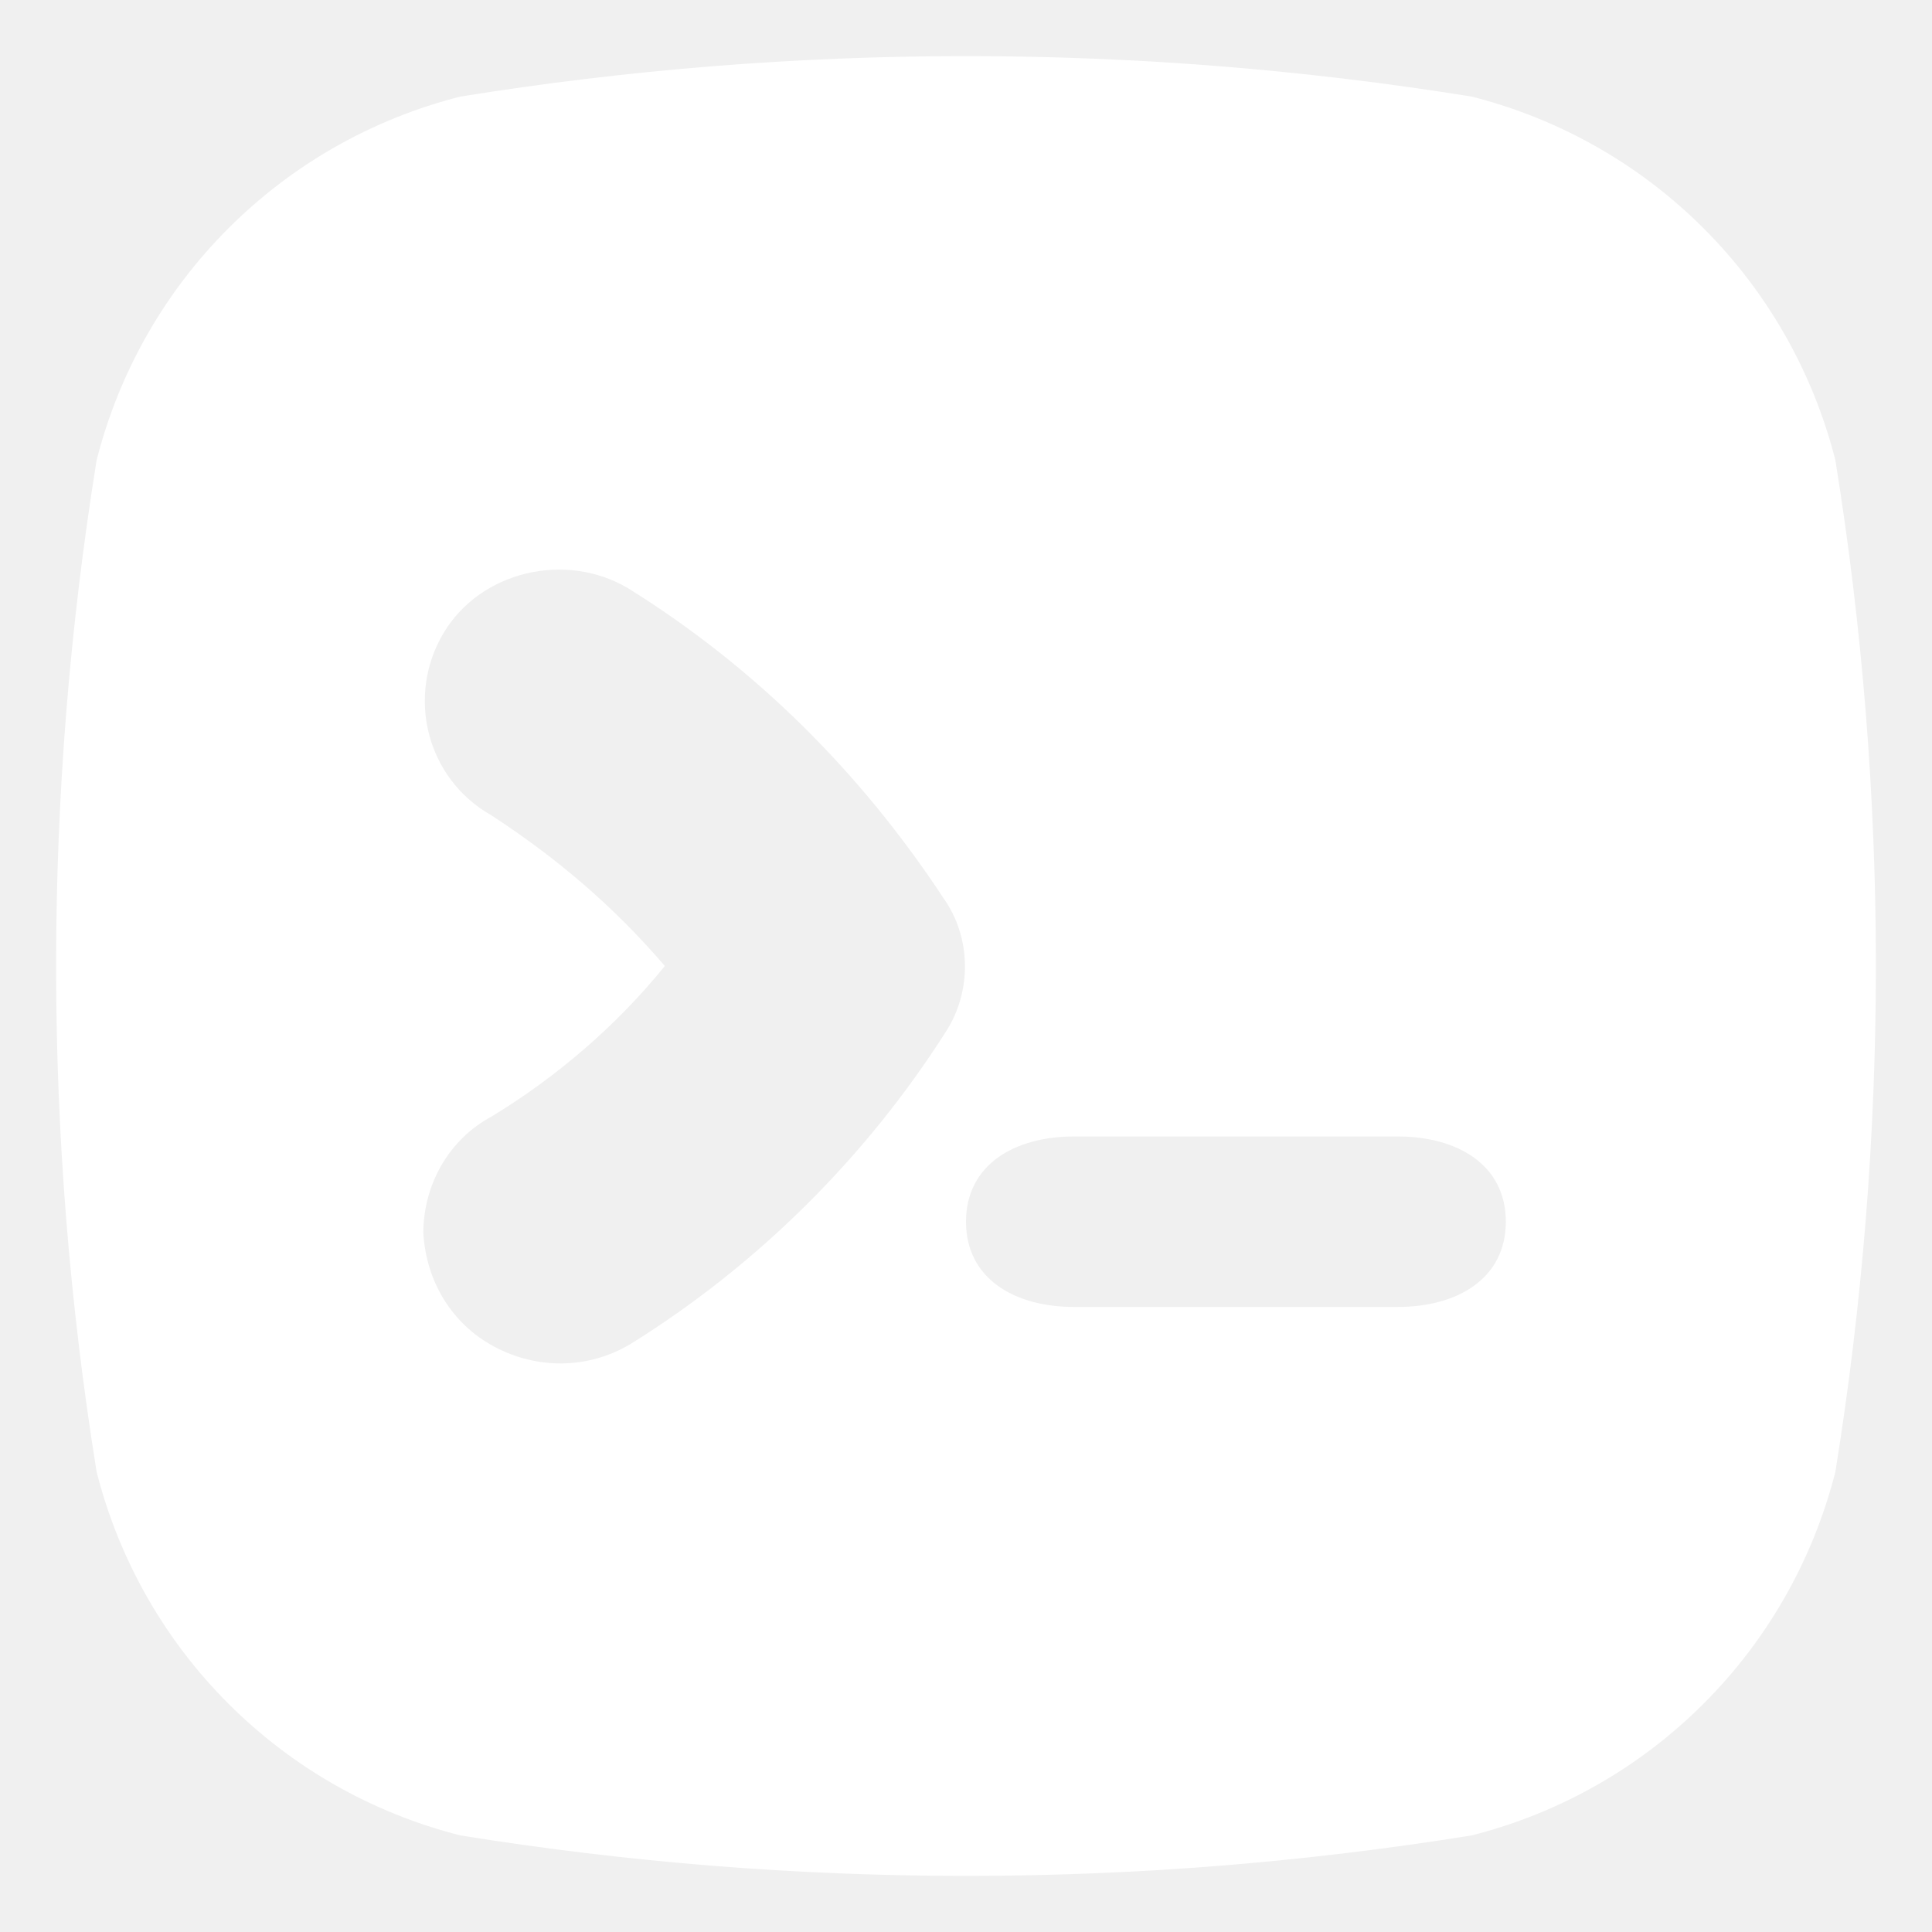
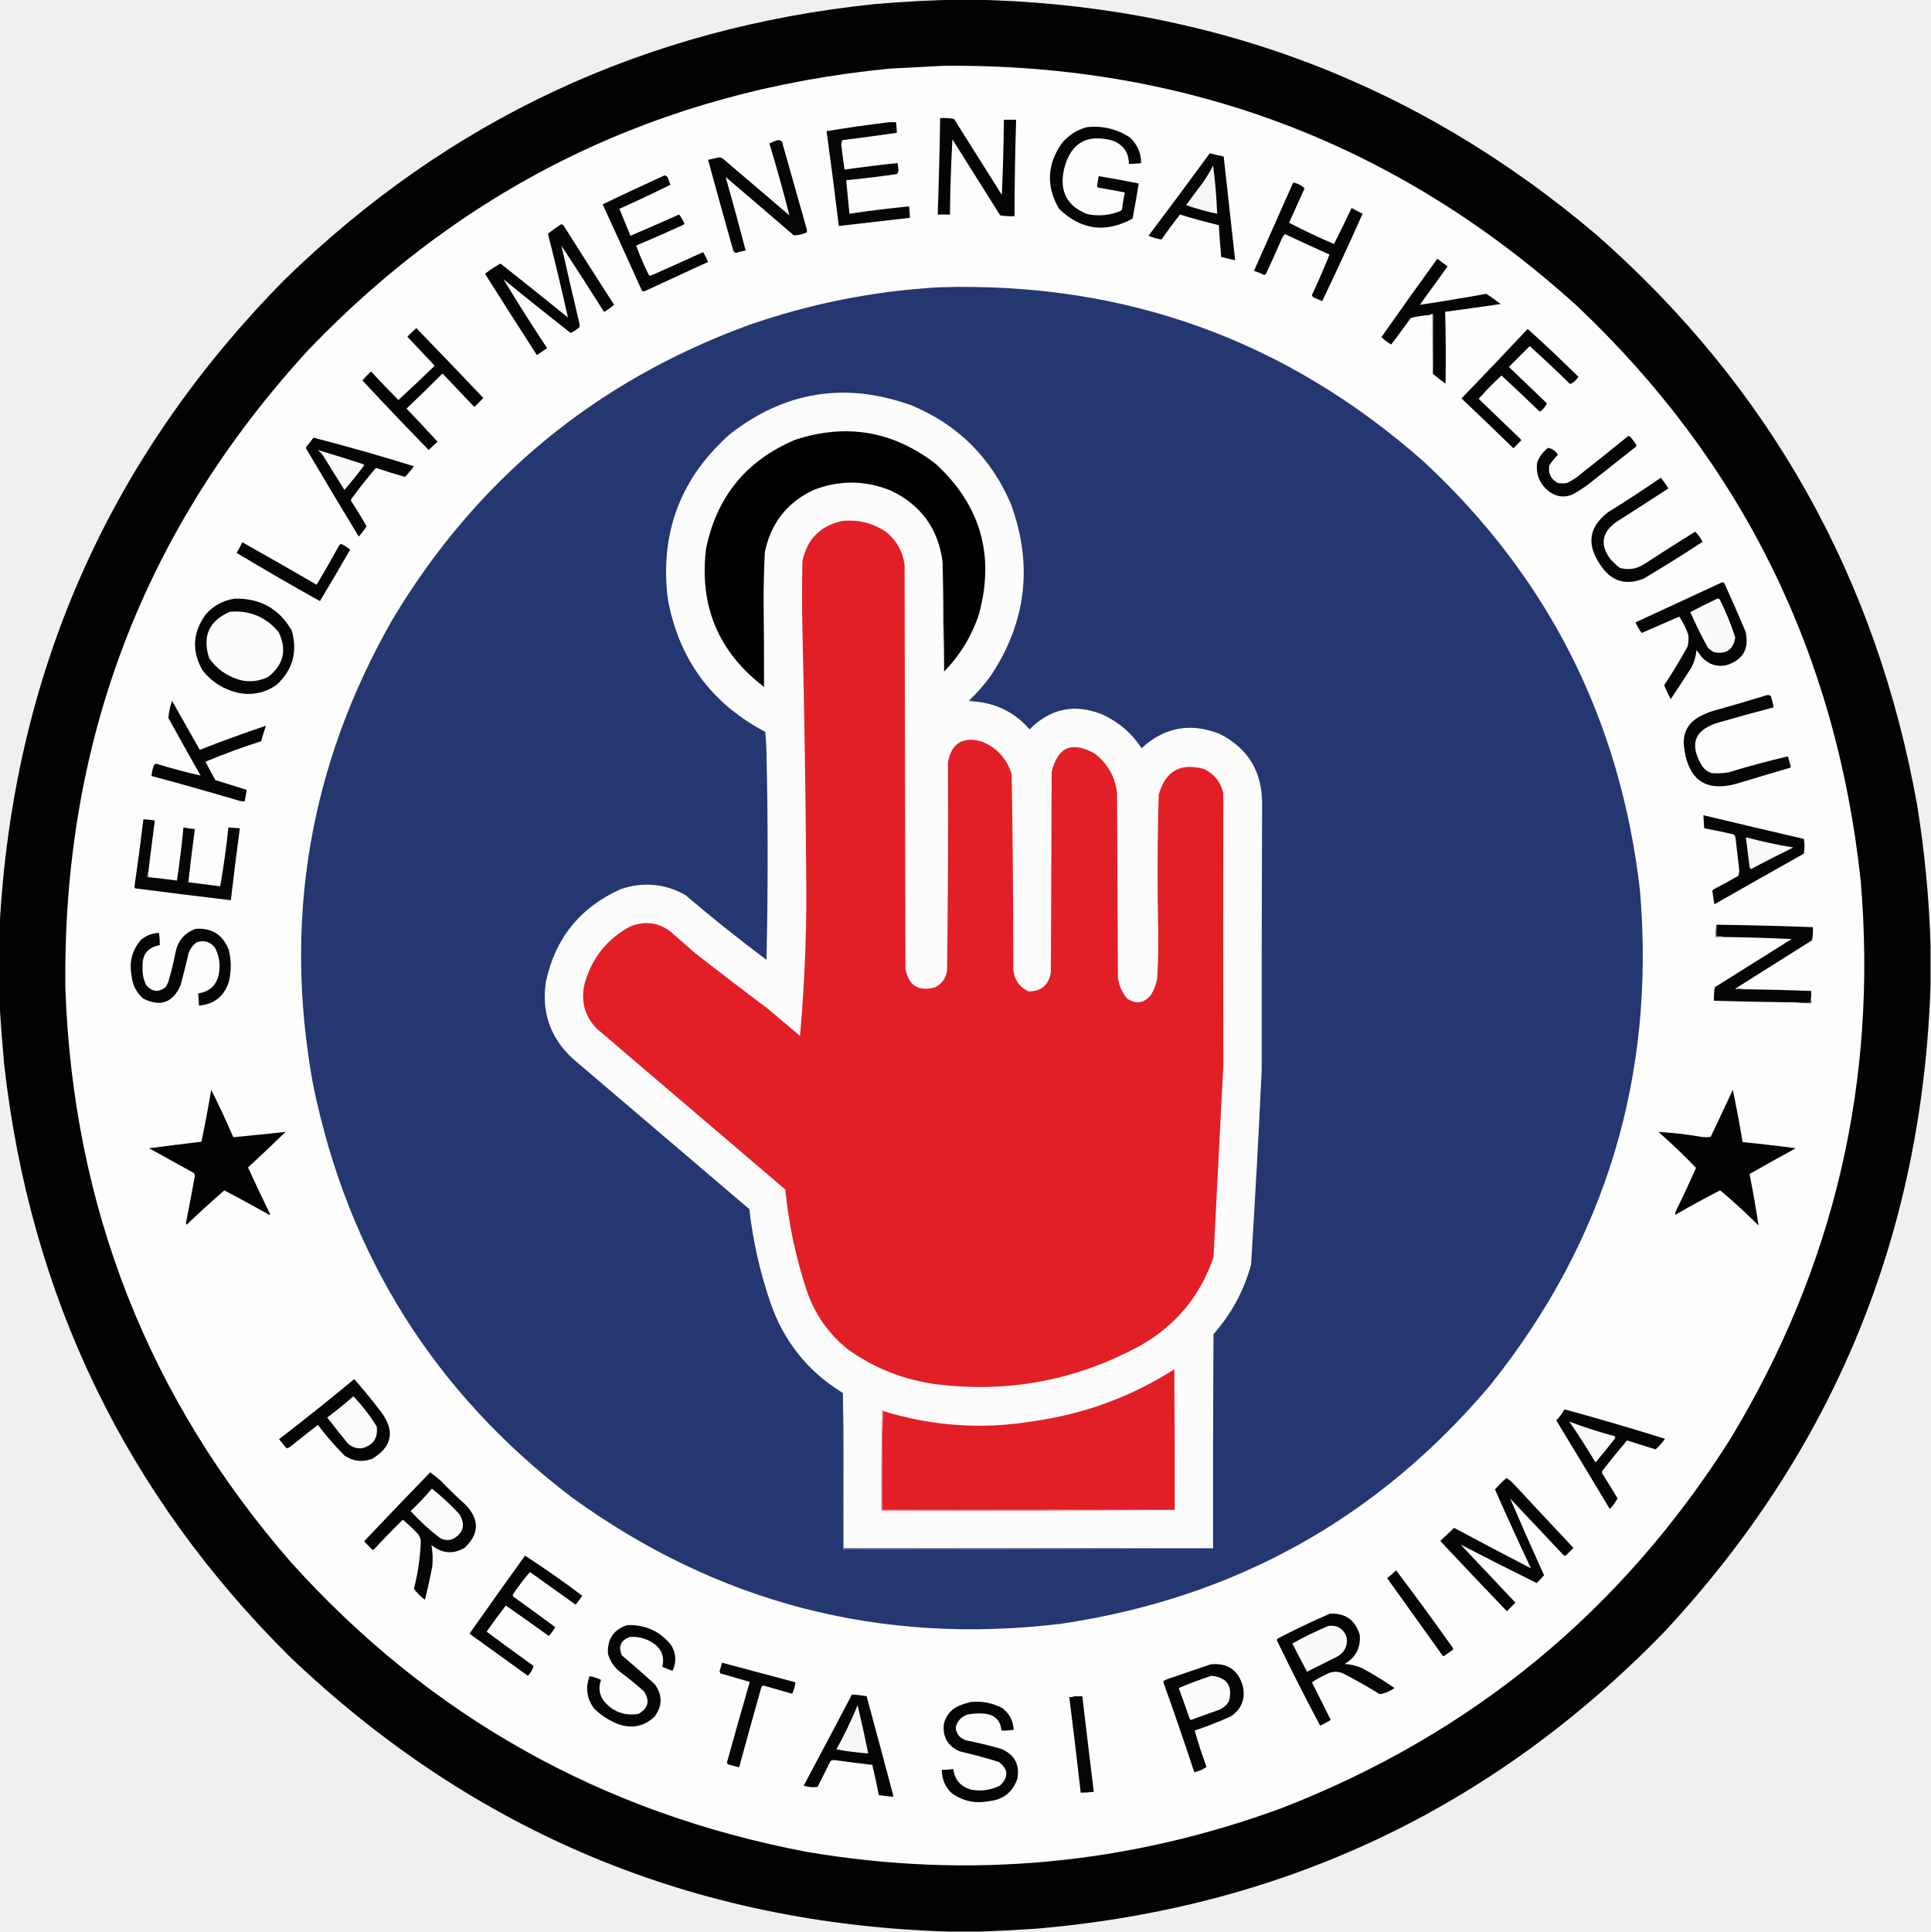
- <svg xmlns="http://www.w3.org/2000/svg" viewBox="0 0 68 68">
-   <path d="M64.6 16.2C63 9.9 58.1 5 51.8 3.4 40 1.5 28 1.5 16.2 3.4 9.9 5 5 9.9 3.4 16.2 1.5 28 1.5 40 3.4 51.8 5 58.1 9.9 63 16.2 64.6c11.8 1.9 23.8 1.9 35.6 0C58.1 63 63 58.1 64.6 51.8c1.9-11.8 1.9-23.8 0-35.6zM33.3 36.3c-2.8 4.4-6.6 8.2-11.1 11-1.5.9-3.3.9-4.8.1s-2.4-2.3-2.5-4c0-1.7.9-3.3 2.4-4.1 2.3-1.4 4.4-3.2 6.1-5.3-1.8-2.1-3.8-3.8-6.1-5.3-2.3-1.3-3-4.2-1.7-6.4s4.3-2.9 6.5-1.6c4.5 2.8 8.2 6.5 11.1 10.9 1 1.4 1 3.3.1 4.7zM49.2 46H37.8c-2.1 0-3.8-1-3.8-3s1.7-3 3.8-3h11.4c2.1 0 3.8 1 3.8 3s-1.7 3-3.8 3z" fill="#ffffff" />
+ <svg xmlns="http://www.w3.org/2000/svg" version="1.1" width="2363px" height="2364px" style="shape-rendering:geometricPrecision; text-rendering:geometricPrecision; image-rendering:optimizeQuality; fill-rule:evenodd; clip-rule:evenodd">
+   <g>
+     <path style="opacity:0.992" fill="#000000" d="M 1174.5,-0.5 C 1178.5,-0.5 1182.5,-0.5 1186.5,-0.5C 1477.74,4.384 1733.74,100.551 1954.5,288C 2165.39,473.837 2295.89,706.003 2346,984.5C 2355.33,1041.96 2360.83,1099.62 2362.5,1157.5C 2362.5,1173.5 2362.5,1189.5 2362.5,1205.5C 2352.38,1511.21 2243.55,1775.21 2036,1997.5C 1825.81,2213.49 1569.64,2334.32 1267.5,2360C 1244.69,2361.5 1222.02,2362.67 1199.5,2363.5C 1186.83,2363.5 1174.17,2363.5 1161.5,2363.5C 849.146,2354.09 580.48,2242.25 355.5,2028C 153.597,1828 36.764,1585.83 5,1301.5C 2.827,1277.37 0.994,1253.37 -0.5,1229.5C -0.5,1197.5 -0.5,1165.5 -0.5,1133.5C 16.194,824.706 132.528,560.872 348.5,342C 549.145,146.373 789.812,34.04 1070.5,5C 1105.27,2.029 1139.93,0.195 1174.5,-0.5 Z" />
+   </g>
+   <g>
+     <path style="opacity:1" fill="#fdfdfd" d="M 1154.5,80.5 C 1451.93,77.882 1710.27,175.716 1929.5,374C 2131.4,564.969 2247.23,799.469 2277,1077.5C 2297.91,1323.17 2244.58,1551.17 2117,1761.5C 1983.94,1971.49 1801.44,2121.65 1569.5,2212C 1380.37,2281.68 1186.37,2299.68 987.5,2266C 736.503,2218.39 526.003,2100.22 356,1911.5C 181.46,1710.92 89.46,1476.92 80,1209.5C 76.295,908.49 175.628,647.823 378,427.5C 571.678,225.756 808.512,111.256 1088.5,84C 1110.66,82.882 1132.66,81.715 1154.5,80.5 Z" />
+   </g>
+   <g>
+     <path style="opacity:1" fill="#040404" d="M 1150.5,144.5 C 1156.21,144.171 1161.87,144.505 1167.5,145.5C 1187,176.5 1206.5,207.5 1226,238.5C 1227.36,207.852 1228.19,177.185 1228.5,146.5C 1233.5,146.5 1238.5,146.5 1243.5,146.5C 1242.24,185.822 1241.57,225.155 1241.5,264.5C 1235.57,264.808 1229.74,264.475 1224,263.5C 1204.5,232.5 1185,201.5 1165.5,170.5C 1163.82,201.143 1162.82,231.809 1162.5,262.5C 1157.5,262.5 1152.5,262.5 1147.5,262.5C 1148.91,223.179 1149.91,183.846 1150.5,144.5 Z" />
+   </g>
+   <g>
+     <path style="opacity:1" fill="#060606" d="M 1088.5,149.5 C 1091.17,149.5 1093.83,149.5 1096.5,149.5C 1097.08,153.81 1097.41,158.143 1097.5,162.5C 1075.2,165.746 1052.87,168.746 1030.5,171.5C 1030.17,173.333 1029.83,175.167 1029.5,177C 1030.64,187.201 1031.97,197.367 1033.5,207.5C 1055.11,204.46 1076.78,201.794 1098.5,199.5C 1098.87,202.319 1099.2,205.152 1099.5,208C 1099.37,209.981 1098.7,211.647 1097.5,213C 1076.9,215.992 1056.23,218.492 1035.5,220.5C 1036.75,234.191 1038.09,247.858 1039.5,261.5C 1063.75,257.927 1088.08,254.927 1112.5,252.5C 1113,257.152 1113.33,261.819 1113.5,266.5C 1084.51,269.899 1055.51,273.233 1026.5,276.5C 1021.83,237.779 1016.83,199.112 1011.5,160.5C 1037.21,156.246 1062.88,152.58 1088.5,149.5 Z" />
+   </g>
+   <g>
+     <path style="opacity:1" fill="#050505" d="M 1330.5,155.5 C 1349.38,153.639 1366.71,157.806 1382.5,168C 1391.65,176.471 1396.32,186.971 1396.5,199.5C 1391.54,200.254 1386.54,200.587 1381.5,200.5C 1381.31,186.47 1374.64,176.97 1361.5,172C 1329.59,163.378 1309.75,175.212 1302,207.5C 1296.23,233.962 1305.73,252.129 1330.5,262C 1344.61,264.879 1358.27,263.546 1371.5,258C 1372,257.5 1372.5,257 1373,256.5C 1373.84,249.422 1375.01,242.422 1376.5,235.5C 1365.53,233.342 1354.53,231.342 1343.5,229.5C 1343.17,228.833 1342.83,228.167 1342.5,227.5C 1343.26,223.505 1343.93,219.505 1344.5,215.5C 1360.9,218.223 1377.23,221.223 1393.5,224.5C 1391.22,238.86 1388.72,253.193 1386,267.5C 1352.94,285.523 1322.94,281.523 1296,255.5C 1279.9,227.721 1281.23,200.721 1300,174.5C 1308.31,164.989 1318.48,158.656 1330.5,155.5 Z" />
+   </g>
+   <g>
+     <path style="opacity:1" fill="#060606" d="M 951.5,171.5 C 953.766,171.141 955.599,171.808 957,173.5C 966.99,208.819 976.99,244.153 987,279.5C 987.667,281.167 987.667,282.833 987,284.5C 982.023,286.752 976.857,287.919 971.5,288C 943.667,264.167 915.833,240.333 888,216.5C 896.453,246.303 904.62,276.303 912.5,306.5C 908.435,307.183 904.435,308.183 900.5,309.5C 898.647,308.811 897.481,307.478 897,305.5C 886.637,268.833 876.471,232.167 866.5,195.5C 871.004,194.612 875.504,193.612 880,192.5C 881.627,192.625 883.127,193.125 884.5,194C 911.667,217.167 938.833,240.333 966,263.5C 958.575,234.046 950.409,204.713 941.5,175.5C 944.855,173.944 948.188,172.61 951.5,171.5 Z" />
+   </g>
+   <g>
+     <path style="opacity:1" fill="#050505" d="M 1480.5,187.5 C 1486.13,188.991 1491.8,190.325 1497.5,191.5C 1502.17,233.842 1506.83,276.175 1511.5,318.5C 1505.83,317.167 1500.17,315.833 1494.5,314.5C 1493.28,301.521 1492.28,288.521 1491.5,275.5C 1475.53,271.678 1459.7,267.344 1444,262.5C 1436.14,272.369 1428.64,282.536 1421.5,293C 1416.04,292.238 1410.7,290.738 1405.5,288.5C 1430.75,254.982 1455.75,221.315 1480.5,187.5 Z" />
+   </g>
+   <g>
+     <path style="opacity:1" fill="#f6f6f6" d="M 1484.5,202.5 C 1487.09,221.939 1488.76,241.606 1489.5,261.5C 1476.54,258.841 1463.87,255.341 1451.5,251C 1458.21,241.744 1465.04,232.577 1472,223.5C 1476.69,216.775 1480.86,209.775 1484.5,202.5 Z" />
+   </g>
+   <g>
+     <path style="opacity:1" fill="#050505" d="M 813.5,214.5 C 815.888,215.219 817.388,216.885 818,219.5C 818.695,221.722 819.528,223.889 820.5,226C 799.921,236.204 779.088,246.037 758,255.5C 762.453,266.421 766.953,277.421 771.5,288.5C 791.36,279.989 811.193,271.322 831,262.5C 833.621,265.717 835.787,269.383 837.5,273.5C 837.291,274.086 836.957,274.586 836.5,275C 817.252,283.793 797.918,292.293 778.5,300.5C 782.976,312.752 788.143,324.752 794,336.5C 794.561,337.022 795.228,337.355 796,337.5C 817.542,327.93 839.042,318.264 860.5,308.5C 862.685,312.377 864.685,316.377 866.5,320.5C 840.864,332.317 815.197,344.15 789.5,356C 788.056,356.781 786.723,356.614 785.5,355.5C 769.629,320.259 753.629,285.092 737.5,250C 762.773,237.862 788.107,226.029 813.5,214.5 Z" />
+   </g>
+   <g>
+     <path style="opacity:1" fill="#040404" d="M 1582.5,223.5 C 1588.02,224.326 1592.68,226.66 1596.5,230.5C 1590.17,244.495 1583.84,258.495 1577.5,272.5C 1595.37,281.935 1613.71,290.602 1632.5,298.5C 1639.89,284.052 1647.06,269.385 1654,254.5C 1658.47,256.932 1662.97,259.265 1667.5,261.5C 1651.5,297.495 1635,333.162 1618,368.5C 1614.56,366.862 1611.06,365.362 1607.5,364C 1606.43,363.261 1605.76,362.261 1605.5,361C 1613.13,344.594 1620.29,328.094 1627,311.5C 1608.79,303.312 1590.62,294.979 1572.5,286.5C 1570.52,288.457 1569.02,290.79 1568,293.5C 1561.86,307.584 1555.53,321.584 1549,335.5C 1548.44,336.022 1547.77,336.355 1547,336.5C 1542.97,334.399 1538.8,332.732 1534.5,331.5C 1550.48,295.541 1566.48,259.541 1582.5,223.5 Z" />
+   </g>
+   <g>
+     <path style="opacity:1" fill="#050505" d="M 686.5,274.5 C 688.017,274.511 689.184,275.177 690,276.5C 710.375,308.751 730.875,340.918 751.5,373C 748.01,375.911 744.344,378.578 740.5,381C 739.668,381.688 739.002,381.521 738.5,380.5C 721.53,353.699 704.364,327.032 687,300.5C 694.278,332.807 701.778,365.141 709.5,397.5C 709.333,398.5 709.167,399.5 709,400.5C 705.758,403.205 702.258,405.539 698.5,407.5C 670.726,385.86 643.226,363.86 616,341.5C 633.137,369.902 650.97,398.068 669.5,426C 665.333,428.833 661.167,431.667 657,434.5C 635.702,401.402 614.536,368.235 593.5,335C 599.461,330.347 605.795,326.18 612.5,322.5C 640.144,344.31 667.644,366.31 695,388.5C 687.404,354.279 679.237,320.112 670.5,286C 675.694,281.91 681.027,278.076 686.5,274.5 Z" />
+   </g>
+   <g>
+     <path style="opacity:1" fill="#040404" d="M 1753.5,457.5 C 1753.5,433.167 1753.5,408.833 1753.5,384.5C 1751.9,384.232 1750.57,384.566 1749.5,385.5C 1741.73,385.974 1734.07,387.141 1726.5,389C 1718.61,399.96 1710.61,410.794 1702.5,421.5C 1698.1,418.975 1694.1,415.975 1690.5,412.5C 1713.09,380.324 1735.92,348.324 1759,316.5C 1763.08,319.788 1767.24,322.955 1771.5,326C 1760.17,341.667 1748.83,357.333 1737.5,373C 1764.69,368.886 1791.85,364.386 1819,359.5C 1824.92,363.544 1830.75,367.711 1836.5,372C 1813.84,375.332 1791.17,378.499 1768.5,381.5C 1769.3,410.83 1769.47,440.164 1769,469.5C 1763.65,465.636 1758.48,461.636 1753.5,457.5 Z" />
+   </g>
+   <g>
+     <path style="opacity:1" fill="#243771" d="M 1149.5,351.5 C 1376.1,344.625 1573.76,415.792 1742.5,565C 1895.21,706.925 1983.38,882.092 2007,1090.5C 2025.9,1316.76 1964.9,1518.09 1824,1694.5C 1686.06,1858.09 1510.56,1955.59 1297.5,1987C 1077.45,2013.16 878.115,1961.49 699.5,1832C 531.041,1703.68 425.541,1535.18 383,1326.5C 346.463,1125.23 378.796,935.894 480,758.5C 582.509,587.115 727.675,466.948 915.5,398C 991.428,371.514 1069.43,356.014 1149.5,351.5 Z" />
+   </g>
+   <g>
+     <path style="opacity:1" fill="#b5b5b5" d="M 1749.5,385.5 C 1750.57,384.566 1751.9,384.232 1753.5,384.5C 1753.5,408.833 1753.5,433.167 1753.5,457.5C 1752.5,433.672 1752.17,409.672 1752.5,385.5C 1751.5,385.5 1750.5,385.5 1749.5,385.5 Z" />
+   </g>
+   <g>
+     <path style="opacity:1" fill="#040404" d="M 509.5,401.5 C 536.966,429.801 564.3,458.301 591.5,487C 588.167,490.333 584.833,493.667 581.5,497C 580.833,497.667 580.167,497.667 579.5,497C 567.167,484 554.833,471 542.5,458C 541.833,457.333 541.167,457.333 540.5,458C 526.359,472.229 512.026,486.229 497.5,500C 510.35,513.349 523.017,526.849 535.5,540.5C 531.833,543.833 528.167,547.167 524.5,550.5C 497.163,522.496 470.163,494.163 443.5,465.5C 446.818,461.682 450.318,458.015 454,454.5C 465.012,466.345 476.179,478.011 487.5,489.5C 502.151,476.016 516.651,462.35 531,448.5C 531.667,447.833 531.667,447.167 531,446.5C 520.167,435 509.333,423.5 498.5,412C 502.062,408.268 505.729,404.768 509.5,401.5 Z" />
+   </g>
+   <g>
+     <path style="opacity:1" fill="#050505" d="M 1869.5,402.5 C 1890.6,421.43 1911.27,440.93 1931.5,461C 1928.99,465.191 1925.66,468.191 1921.5,470C 1905.29,454.121 1888.79,438.621 1872,423.5C 1863.57,431.934 1855.07,440.434 1846.5,449C 1862,463.833 1877.5,478.667 1893,493.5C 1891.42,497.114 1888.92,500.281 1885.5,503C 1884.83,503.667 1884.17,503.667 1883.5,503C 1868.32,488.317 1852.98,473.817 1837.5,459.5C 1827.65,468.516 1818.32,478.016 1809.5,488C 1826.67,504.5 1843.83,521 1861,537.5C 1861.67,538.167 1861.67,538.833 1861,539.5C 1858,542.5 1855,545.5 1852,548.5C 1830.96,527.957 1809.79,507.624 1788.5,487.5C 1815.74,459.326 1842.74,430.992 1869.5,402.5 Z" />
+   </g>
+   <g>
+     <path style="opacity:1" fill="#fdfcfd" d="M 1186.5,856.5 C 1185.96,856.56 1185.62,856.893 1185.5,857.5C 1188.43,858.484 1191.43,858.817 1194.5,858.5C 1220.84,861.251 1242.67,872.585 1260,892.5C 1285.27,866.911 1314.77,860.745 1348.5,874C 1368.69,883.2 1384.86,897.033 1397,915.5C 1425.07,889.724 1456.91,883.891 1492.5,898C 1526.98,915.43 1544.31,943.597 1544.5,982.5C 1544.04,1091.5 1543.88,1200.5 1544,1309.5C 1540.25,1388.87 1535.92,1468.2 1531,1547.5C 1522.16,1579.53 1506.82,1607.86 1485,1632.5C 1484.5,1719.83 1484.33,1807.17 1484.5,1894.5C 1333.83,1894.5 1183.17,1894.5 1032.5,1894.5C 1032.83,1831 1032.5,1767.66 1031.5,1704.5C 988.965,1678.49 959.465,1641.82 943,1594.5C 930.125,1557.13 921.459,1518.79 917,1479.5C 844.833,1418 772.667,1356.5 700.5,1295C 673.366,1269.6 662.532,1238.43 668,1201.5C 679.36,1148.15 709.86,1110.32 759.5,1088C 786.965,1078.71 813.298,1081.04 838.5,1095C 870.846,1122.58 904.012,1149.08 938,1174.5C 939.881,1089.84 939.881,1005.17 938,920.5C 937.832,912.147 937.332,903.813 936.5,895.5C 870.018,860.481 830.184,805.815 817,731.5C 807.657,651.173 833.157,584.34 893.5,531C 960.915,478.653 1034.92,466.986 1115.5,496C 1172.27,519.773 1212.77,559.939 1237,616.5C 1264.42,691.185 1256.09,761.518 1212,827.5C 1204.38,837.953 1195.88,847.62 1186.5,856.5 Z" />
+   </g>
+   <g>
+     <path style="opacity:1" fill="#010101" d="M 1155.5,821.5 C 1154.83,776.833 1154.17,732.167 1153.5,687.5C 1148.1,646.609 1126.76,617.442 1089.5,600C 1057.81,587.375 1026.15,587.375 994.5,600C 962.655,615.521 943.155,640.688 936,675.5C 934.867,697.299 934.367,719.132 934.5,741C 934.891,774.17 935.057,807.336 935,840.5C 879.216,797.903 855.549,741.57 864,671.5C 877.011,607.598 913.511,563.098 973.5,538C 1036.26,517.571 1093.6,527.571 1145.5,568C 1200.06,618.384 1217.56,679.55 1198,751.5C 1189.16,778.195 1175,801.528 1155.5,821.5 Z" />
+   </g>
+   <g>
+     <path style="opacity:1" fill="#050505" d="M 1992.5,533.5 C 1994.02,533.511 1995.18,534.177 1996,535.5C 1998,538.167 2000,540.833 2002,543.5C 2002.67,544.5 2002.67,545.5 2002,546.5C 1982.83,561.667 1963.67,576.833 1944.5,592C 1938.17,596.831 1931.51,601.165 1924.5,605C 1914.61,609.096 1905.27,608.096 1896.5,602C 1884.54,593.111 1879.37,581.278 1881,566.5C 1883.54,558.954 1888.04,552.787 1894.5,548C 1899.62,548.915 1903.62,551.749 1906.5,556.5C 1902.49,560.35 1898.99,564.683 1896,569.5C 1894.26,579.183 1897.76,586.35 1906.5,591C 1910.17,591.667 1913.83,591.667 1917.5,591C 1923.68,588.081 1929.34,584.414 1934.5,580C 1954.02,564.636 1973.35,549.136 1992.5,533.5 Z" />
+   </g>
+   <g>
+     <path style="opacity:1" fill="#050505" d="M 383.5,535.5 C 424.717,546.124 465.717,557.791 506.5,570.5C 503.179,575.152 499.513,579.485 495.5,583.5C 483.552,580.145 471.718,576.479 460,572.5C 449.518,584.803 439.518,597.47 430,610.5C 429.333,611.5 429.333,612.5 430,613.5C 436.55,623.433 442.717,633.6 448.5,644C 445.731,648.44 442.565,652.606 439,656.5C 417.415,620.999 396.082,585.332 375,549.5C 374.333,548.5 374.333,547.5 375,546.5C 378.049,542.957 380.882,539.291 383.5,535.5 Z" />
+   </g>
+   <g>
+     <path style="opacity:1" fill="#f9f9f9" d="M 388.5,550.5 C 406.912,555.957 425.579,561.791 444.5,568C 444.957,568.414 445.291,568.914 445.5,569.5C 437.85,579.813 429.85,589.813 421.5,599.5C 413,585.833 404.5,572.167 396,558.5C 394,555.334 391.5,552.668 388.5,550.5 Z" />
+   </g>
+   <g>
+     <path style="opacity:1" fill="#050505" d="M 2032.5,584.5 C 2035.47,588.32 2038.3,592.32 2041,596.5C 2041.69,597.332 2041.52,597.998 2040.5,598.5C 2019.5,612 1998.5,625.5 1977.5,639C 1959.94,651.809 1957.77,666.976 1971,684.5C 1974.53,688.369 1978.37,691.869 1982.5,695C 1993.18,697.835 2003.18,696.169 2012.5,690C 2033.03,676.636 2053.7,663.469 2074.5,650.5C 2078.1,654.187 2081.1,658.354 2083.5,663C 2059.84,678.501 2035.84,693.501 2011.5,708C 1988.84,716.922 1971.01,711.089 1958,690.5C 1941.3,666.115 1944.47,644.949 1967.5,627C 1989.57,613.307 2011.24,599.14 2032.5,584.5 Z" />
+   </g>
+   <g>
+     <path style="opacity:1" fill="#e21f27" d="M 1030.5,637.5 C 1050.21,635.428 1068.21,639.928 1084.5,651C 1097.34,661.502 1104.84,675.002 1107,691.5C 1107.33,856.167 1107.67,1020.83 1108,1185.5C 1112.05,1206.23 1124.22,1213.73 1144.5,1208C 1153.17,1203.5 1158.01,1196.33 1159,1186.5C 1160.09,1101.83 1160.43,1017.16 1160,932.5C 1164.51,909.662 1178.01,901.162 1200.5,907C 1219.56,914.394 1232.06,927.894 1238,947.5C 1239.32,1026.46 1239.99,1105.46 1240,1184.5C 1240.54,1197.77 1246.71,1207.27 1258.5,1213C 1274.29,1213.23 1283.46,1205.39 1286,1189.5C 1286.33,1107.83 1286.67,1026.17 1287,944.5C 1294.29,913.947 1311.79,906.447 1339.5,922C 1355.51,934.184 1364.68,950.351 1367,970.5C 1367.33,1045.5 1367.67,1120.5 1368,1195.5C 1369.12,1205.55 1372.96,1214.38 1379.5,1222C 1390.95,1229.3 1400.79,1227.47 1409,1216.5C 1412.32,1210.87 1414.65,1204.87 1416,1198.5C 1417.11,1180.36 1417.61,1162.2 1417.5,1144C 1416.15,1086.82 1416.32,1029.66 1418,972.5C 1426.03,943.403 1444.53,932.903 1473.5,941C 1485.96,947.07 1493.8,956.903 1497,970.5C 1496.77,1081.83 1496.77,1193.16 1497,1304.5C 1492.93,1382.5 1488.93,1460.5 1485,1538.5C 1468.63,1586.2 1438.46,1622.37 1394.5,1647C 1317.2,1688.81 1234.87,1704.47 1147.5,1694C 1107.09,1688.87 1070.42,1674.54 1037.5,1651C 1013.63,1631.79 996.797,1607.62 987,1578.5C 973.806,1538.49 965.139,1497.49 961,1455.5C 883.833,1389.67 806.667,1323.83 729.5,1258C 714.728,1241.74 710.228,1222.91 716,1201.5C 725.001,1171.51 743.167,1149.01 770.5,1134C 787.849,1126.59 804.182,1128.26 819.5,1139C 830.167,1148.33 840.833,1157.67 851.5,1167C 880.987,1189.91 910.653,1212.58 940.5,1235C 953.333,1245.83 966.167,1256.67 979,1267.5C 985.15,1198.81 987.65,1129.98 986.5,1061C 985.784,964.821 984.284,868.655 982,772.5C 981.333,743.833 981.333,715.167 982,686.5C 987.653,659.68 1003.82,643.347 1030.5,637.5 Z" />
+   </g>
+   <g>
+     <path style="opacity:1" fill="#050505" d="M 296.5,663.5 C 326.941,680.557 357.275,697.89 387.5,715.5C 396.92,699.663 406.086,683.663 415,667.5C 415.689,666.643 416.522,665.977 417.5,665.5C 421.457,667.473 425.124,669.806 428.5,672.5C 416.404,693.7 404.071,714.7 391.5,735.5C 357.173,716.339 323.173,696.672 289.5,676.5C 292.113,672.272 294.446,667.939 296.5,663.5 Z" />
+   </g>
+   <g>
+     <path style="opacity:1" fill="#cfcfcf" d="M 1153.5,687.5 C 1154.17,732.167 1154.83,776.833 1155.5,821.5C 1155.44,822.043 1155.11,822.376 1154.5,822.5C 1153.5,777.505 1153.17,732.505 1153.5,687.5 Z" />
+   </g>
+   <g>
+     <path style="opacity:1" fill="#040404" d="M 2107.5,712.5 C 2109.41,712.574 2110.58,713.574 2111,715.5C 2119.61,734.383 2127.94,753.383 2136,772.5C 2140.98,793.707 2133.15,807.54 2112.5,814C 2100.89,816.241 2091.06,813.074 2083,804.5C 2080.67,801.5 2078.33,798.5 2076,795.5C 2075.39,802.906 2073.39,809.906 2070,816.5C 2061.7,829.635 2053.2,842.635 2044.5,855.5C 2041.56,849.963 2038.9,844.296 2036.5,838.5C 2046.6,823.228 2056.1,807.561 2065,791.5C 2066.42,786.572 2066.75,781.572 2066,776.5C 2063.27,768.627 2059.61,761.294 2055,754.5C 2039.67,761.167 2024.33,767.833 2009,774.5C 2006.05,770.613 2003.55,766.28 2001.5,761.5C 2036.93,745.147 2072.26,728.813 2107.5,712.5 Z" />
+   </g>
+   <g>
+     <path style="opacity:1" fill="#050505" d="M 287.5,732.5 C 318.52,731.918 341.687,744.918 357,771.5C 364.459,797.503 358.292,819.669 338.5,838C 324.632,847.631 309.298,850.964 292.5,848C 274.344,844.015 259.511,834.848 248,820.5C 234.325,796.651 235.659,773.651 252,751.5C 261.596,740.788 273.429,734.455 287.5,732.5 Z" />
+   </g>
+   <g>
+     <path style="opacity:1" fill="#fafafa" d="M 2101.5,732.5 C 2102.68,732.281 2103.68,732.614 2104.5,733.5C 2112.1,748.528 2118.43,764.028 2123.5,780C 2121.14,794.86 2112.48,800.86 2097.5,798C 2094.73,796.533 2092.23,794.7 2090,792.5C 2082.19,778.37 2075.02,763.87 2068.5,749C 2079.37,743.212 2090.37,737.712 2101.5,732.5 Z" />
+   </g>
+   <g>
+     <path style="opacity:1" fill="#fcfcfc" d="M 281.5,748.5 C 305.773,746.636 325.606,754.97 341,773.5C 351.321,795.015 347.154,813.182 328.5,828C 317.384,833.693 305.717,835.027 293.5,832C 277.845,827.44 265.345,818.607 256,805.5C 247.232,778.603 255.732,759.603 281.5,748.5 Z" />
+   </g>
+   <g>
+     <path style="opacity:1" fill="#060606" d="M 2162.5,850.5 C 2164.14,850.286 2165.64,850.62 2167,851.5C 2168.48,856.102 2169.65,860.769 2170.5,865.5C 2148.06,871.371 2125.72,877.538 2103.5,884C 2073.58,892.601 2066.75,910.435 2083,937.5C 2086.01,941.52 2089.84,944.353 2094.5,946C 2101.53,946.587 2108.53,946.254 2115.5,945C 2139.7,937.584 2163.86,931.084 2188,925.5C 2189.02,929.701 2190.18,933.868 2191.5,938C 2191.17,938.5 2190.83,939 2190.5,939.5C 2170.8,945.234 2151.13,951.067 2131.5,957C 2088.73,971.239 2065.06,955.906 2060.5,911C 2059.83,895.676 2066.16,884.343 2079.5,877C 2083.75,874.806 2088.08,872.806 2092.5,871C 2116.02,864.434 2139.35,857.601 2162.5,850.5 Z" />
+   </g>
+   <g>
+     <path style="opacity:1" fill="#919bb8" d="M 1186.5,856.5 C 1189.17,857.167 1191.83,857.833 1194.5,858.5C 1191.43,858.817 1188.43,858.484 1185.5,857.5C 1185.62,856.893 1185.96,856.56 1186.5,856.5 Z" />
+   </g>
+   <g>
+     <path style="opacity:1" fill="#050505" d="M 210.5,857.5 C 221.821,877.473 233.155,897.473 244.5,917.5C 271.332,906.947 298.332,897.114 325.5,888C 323.298,894.272 321.298,900.605 319.5,907C 296.353,914.379 273.686,922.712 251.5,932C 255.365,939.564 259.365,947.064 263.5,954.5C 276.383,958.44 289.216,962.44 302,966.5C 301.187,971.102 300.354,975.769 299.5,980.5C 297.473,980.662 295.473,980.495 293.5,980C 257.653,969.395 221.653,959.228 185.5,949.5C 185.697,945.378 186.53,941.378 188,937.5C 188.347,935.82 189.347,934.82 191,934.5C 209.084,939.978 227.251,944.811 245.5,949C 232.207,925.581 219.04,902.081 206,878.5C 206.697,871.374 208.197,864.374 210.5,857.5 Z" />
+   </g>
+   <g>
+     <path style="opacity:1" fill="#050505" d="M 2084.5,997.5 C 2125.47,1007.33 2166.47,1016.99 2207.5,1026.5C 2208.5,1032.51 2208.5,1038.51 2207.5,1044.5C 2170.92,1065.04 2134.42,1085.71 2098,1106.5C 2096.99,1101.02 2096.15,1095.52 2095.5,1090C 2095.83,1089.5 2096.17,1089 2096.5,1088.5C 2106.99,1083.09 2117.33,1077.42 2127.5,1071.5C 2127.83,1069.5 2128.17,1067.5 2128.5,1065.5C 2127,1052.5 2125.5,1039.5 2124,1026.5C 2123.88,1024.27 2123.05,1022.44 2121.5,1021C 2109.55,1018.18 2097.55,1015.68 2085.5,1013.5C 2085.17,1008.17 2084.83,1002.83 2084.5,997.5 Z" />
+   </g>
+   <g>
+     <path style="opacity:1" fill="#060606" d="M 181.5,1067.5 C 180.539,1069.26 180.205,1071.26 180.5,1073.5C 181.5,1073.5 182.5,1073.5 183.5,1073.5C 194.536,1074.59 205.536,1075.92 216.5,1077.5C 219.74,1055.91 222.406,1034.25 224.5,1012.5C 229.132,1013.38 233.798,1014.05 238.5,1014.5C 235.542,1036.12 232.875,1057.79 230.5,1079.5C 243.522,1081.09 256.522,1082.75 269.5,1084.5C 273.649,1060.64 276.983,1036.64 279.5,1012.5C 284.167,1012.83 288.833,1013.17 293.5,1013.5C 289.57,1042.8 285.903,1072.13 282.5,1101.5C 243.478,1096.91 204.478,1092.08 165.5,1087C 164.978,1086.44 164.645,1085.77 164.5,1085C 168.528,1057.56 172.195,1030.06 175.5,1002.5C 180.196,1002.67 184.863,1003.17 189.5,1004C 186.672,1025.11 184.005,1046.27 181.5,1067.5 Z" />
+   </g>
+   <g>
+     <path style="opacity:1" fill="#f9f9f9" d="M 2136.5,1024.5 C 2155.61,1029.61 2174.94,1033.78 2194.5,1037C 2177.04,1045.56 2159.71,1054.4 2142.5,1063.5C 2141.75,1062.62 2141.25,1061.62 2141,1060.5C 2139.5,1048.49 2138,1036.49 2136.5,1024.5 Z" />
+   </g>
+   <g>
+     <path style="opacity:1" fill="#8e8e8e" d="M 181.5,1067.5 C 181.259,1069.89 181.925,1071.89 183.5,1073.5C 182.5,1073.5 181.5,1073.5 180.5,1073.5C 180.205,1071.26 180.539,1069.26 181.5,1067.5 Z" />
+   </g>
+   <g>
+     <path style="opacity:1" fill="#050505" d="M 2100.5,1131.5 C 2139.85,1131.98 2179.18,1132.98 2218.5,1134.5C 2218.83,1139.87 2218.49,1145.21 2217.5,1150.5C 2186.81,1169.84 2156.14,1189.18 2125.5,1208.5C 2124.71,1208.78 2124.04,1209.28 2123.5,1210C 2128.49,1210.5 2133.49,1210.67 2138.5,1210.5C 2164.51,1210.84 2190.51,1211.51 2216.5,1212.5C 2216.5,1214.83 2216.5,1217.17 2216.5,1219.5C 2215.53,1221.61 2215.2,1223.94 2215.5,1226.5C 2209.17,1226.5 2202.83,1226.5 2196.5,1226.5C 2163.49,1226.18 2130.49,1225.51 2097.5,1224.5C 2097.19,1218.91 2097.53,1213.41 2098.5,1208C 2129.83,1188.33 2161.17,1168.67 2192.5,1149C 2164.85,1147.72 2137.18,1146.89 2109.5,1146.5C 2106.71,1145.52 2103.71,1145.19 2100.5,1145.5C 2100.5,1140.83 2100.5,1136.17 2100.5,1131.5 Z" />
+   </g>
+   <g>
+     <path style="opacity:1" fill="#050505" d="M 239.5,1136.5 C 259.434,1135.21 272.934,1143.88 280,1162.5C 283.196,1175.47 283.196,1188.47 280,1201.5C 274.24,1219.14 262.074,1228.81 243.5,1230.5C 243.387,1225.48 243.053,1220.48 242.5,1215.5C 257.027,1213.47 265.527,1205.14 268,1190.5C 269.822,1179.56 268.156,1169.23 263,1159.5C 257.006,1152.13 249.506,1149.96 240.5,1153C 236.245,1156.27 233.078,1160.43 231,1165.5C 227.921,1178.89 224.588,1192.23 221,1205.5C 211.677,1226.83 196.51,1232.33 175.5,1222C 166.825,1214.48 161.991,1204.98 161,1193.5C 157.904,1177.04 161.737,1162.54 172.5,1150C 178.878,1144.64 186.211,1141.81 194.5,1141.5C 195.329,1146.45 195.663,1151.45 195.5,1156.5C 180.637,1159.17 173.637,1168.17 174.5,1183.5C 174.018,1191.26 175.518,1198.59 179,1205.5C 186.416,1213.95 194.416,1214.62 203,1207.5C 204,1205.5 205,1203.5 206,1201.5C 209.532,1189.31 212.532,1176.98 215,1164.5C 218.113,1150.56 226.28,1141.23 239.5,1136.5 Z" />
+   </g>
+   <g>
+     <path style="opacity:1" fill="#4c4c4c" d="M 2100.5,1131.5 C 2100.5,1136.17 2100.5,1140.83 2100.5,1145.5C 2103.71,1145.19 2106.71,1145.52 2109.5,1146.5C 2106.17,1146.5 2102.83,1146.5 2099.5,1146.5C 2099.18,1141.31 2099.51,1136.31 2100.5,1131.5 Z" />
+   </g>
+   <g>
+     <path style="opacity:1" fill="#ababab" d="M 2125.5,1208.5 C 2129.83,1209.17 2134.17,1209.83 2138.5,1210.5C 2133.49,1210.67 2128.49,1210.5 2123.5,1210C 2124.04,1209.28 2124.71,1208.78 2125.5,1208.5 Z" />
+   </g>
+   <g>
+     <path style="opacity:1" fill="#535353" d="M 2216.5,1219.5 C 2216.5,1222.17 2216.5,1224.83 2216.5,1227.5C 2209.65,1227.82 2202.98,1227.49 2196.5,1226.5C 2202.83,1226.5 2209.17,1226.5 2215.5,1226.5C 2215.2,1223.94 2215.53,1221.61 2216.5,1219.5 Z" />
+   </g>
+   <g>
+     <path style="opacity:1" fill="#020202" d="M 258.5,1333.5 C 268.016,1352.53 277.016,1371.87 285.5,1391.5C 306.885,1389.49 328.218,1387.33 349.5,1385C 334.291,1399.71 318.958,1414.21 303.5,1428.5C 312.227,1447.62 321.227,1466.62 330.5,1485.5C 330.167,1485.83 329.833,1486.17 329.5,1486.5C 311.29,1476.23 292.956,1466.23 274.5,1456.5C 258.895,1470.1 243.561,1484.1 228.5,1498.5C 228.167,1497.83 227.833,1497.17 227.5,1496.5C 231.423,1477.22 235.09,1457.89 238.5,1438.5C 238.167,1437.5 237.833,1436.5 237.5,1435.5C 219.167,1425.33 200.833,1415.17 182.5,1405C 203.82,1402.21 225.153,1399.55 246.5,1397C 250.889,1375.94 254.889,1354.77 258.5,1333.5 Z" />
+   </g>
+   <g>
+     <path style="opacity:1" fill="#030303" d="M 2120.5,1333.5 C 2124.95,1354.62 2128.95,1375.96 2132.5,1397.5C 2154.21,1399.59 2175.87,1402.09 2197.5,1405C 2178.62,1415.36 2159.78,1425.86 2141,1436.5C 2145.18,1457.4 2148.85,1478.4 2152,1499.5C 2136.92,1484.42 2121.25,1470.08 2105,1456.5C 2086.42,1466.08 2068.09,1476.08 2050,1486.5C 2049.88,1484.83 2050.21,1483.16 2051,1481.5C 2059.58,1464.18 2067.74,1446.68 2075.5,1429C 2060.84,1413.67 2045.5,1399.01 2029.5,1385C 2046.92,1386.01 2064.25,1388.01 2081.5,1391C 2085.5,1391.67 2089.5,1391.67 2093.5,1391C 2102.64,1371.88 2111.64,1352.72 2120.5,1333.5 Z" />
+   </g>
+   <g>
+     <path style="opacity:1" fill="#e21f27" d="M 1437.5,1847.5 C 1318.17,1847.5 1198.83,1847.5 1079.5,1847.5C 1079.17,1807 1079.5,1766.66 1080.5,1726.5C 1140.78,1745.18 1202.11,1749.35 1264.5,1739C 1326.74,1730.28 1384.24,1709.11 1437,1675.5C 1437.5,1732.83 1437.67,1790.17 1437.5,1847.5 Z" />
+   </g>
+   <g>
+     <path style="opacity:1" fill="#050505" d="M 433.5,1687.5 C 445.107,1700.66 456.274,1714.33 467,1728.5C 483.557,1751.49 479.724,1770.33 455.5,1785C 443.35,1789.46 432.016,1788.12 421.5,1781C 409.84,1769.15 399.007,1756.65 389,1743.5C 377.742,1752.21 366.576,1761.05 355.5,1770C 353.945,1771.29 352.279,1771.96 350.5,1772C 347.5,1768.33 344.5,1764.67 341.5,1761C 372.643,1737.02 403.309,1712.52 433.5,1687.5 Z" />
+   </g>
+   <g>
+     <path style="opacity:1" fill="#fbfbfb" d="M 432.5,1708.5 C 443.23,1719.75 452.73,1732.08 461,1745.5C 462.844,1759.33 457.01,1768.17 443.5,1772C 436.584,1772.88 430.584,1770.88 425.5,1766C 416.976,1755.64 408.643,1745.14 400.5,1734.5C 411.5,1726.16 422.167,1717.49 432.5,1708.5 Z" />
+   </g>
+   <g>
+     <path style="opacity:1" fill="#050505" d="M 1914.5,1724.5 C 1955.77,1735.73 1996.77,1747.73 2037.5,1760.5C 2034.15,1765.34 2030.32,1769.67 2026,1773.5C 2014.33,1769.83 2002.67,1766.17 1991,1762.5C 1980.77,1774.62 1970.77,1786.95 1961,1799.5C 1960.33,1800.83 1960.33,1802.17 1961,1803.5C 1967.42,1813.33 1973.58,1823.33 1979.5,1833.5C 1976.82,1838.19 1973.66,1842.52 1970,1846.5C 1948.29,1810.25 1926.46,1774.08 1904.5,1738C 1908.46,1733.89 1911.79,1729.39 1914.5,1724.5 Z" />
+   </g>
+   <g>
+     <path style="opacity:1" fill="#ee787b" d="M 1080.5,1726.5 C 1079.5,1766.66 1079.17,1807 1079.5,1847.5C 1198.83,1847.5 1318.17,1847.5 1437.5,1847.5C 1318,1848.5 1198.33,1848.83 1078.5,1848.5C 1078.17,1807.49 1078.5,1766.49 1079.5,1725.5C 1080.11,1725.62 1080.44,1725.96 1080.5,1726.5 Z" />
+   </g>
+   <g>
+     <path style="opacity:1" fill="#f9f9f9" d="M 1920.5,1739.5 C 1938.86,1746.42 1957.53,1752.42 1976.5,1757.5C 1976.65,1758.55 1976.48,1759.55 1976,1760.5C 1968.33,1770.34 1960.49,1780 1952.5,1789.5C 1942.31,1772.44 1931.64,1755.77 1920.5,1739.5 Z" />
+   </g>
+   <g>
+     <path style="opacity:1" fill="#050505" d="M 526.5,1801.5 C 530.94,1804.76 535.273,1808.26 539.5,1812C 549.363,1822.2 559.529,1832.03 570,1841.5C 587.032,1859.49 586.532,1876.99 568.5,1894C 554.249,1902.1 540.749,1900.93 528,1890.5C 529.5,1899.01 529.833,1907.68 529,1916.5C 526.41,1930.27 523.41,1943.93 520,1957.5C 514.821,1953.65 510.321,1949.15 506.5,1944C 511.578,1924.45 514.412,1904.62 515,1884.5C 514.275,1882.05 513.275,1879.72 512,1877.5C 505.969,1871.13 499.636,1865.13 493,1859.5C 480.822,1871.38 468.989,1883.54 457.5,1896C 456.833,1896.67 456.167,1896.67 455.5,1896C 452.167,1892.67 448.833,1889.33 445.5,1886C 472.339,1857.66 499.339,1829.49 526.5,1801.5 Z" />
+   </g>
+   <g>
+     <path style="opacity:1" fill="#050505" d="M 1843.5,1808.5 C 1847.4,1810.89 1850.9,1813.89 1854,1817.5C 1877.72,1843.1 1901.55,1868.6 1925.5,1894C 1922.5,1897 1919.5,1900 1916.5,1903C 1915.5,1903.67 1914.5,1903.67 1913.5,1903C 1891.67,1879.83 1869.83,1856.67 1848,1833.5C 1861.5,1864.84 1875.33,1896.17 1889.5,1927.5C 1886.68,1930.82 1883.68,1933.98 1880.5,1937C 1849.34,1921.59 1818.34,1905.92 1787.5,1890C 1809.83,1913.67 1832.17,1937.33 1854.5,1961C 1851,1964.5 1847.5,1968 1844,1971.5C 1816.65,1942.98 1789.48,1914.32 1762.5,1885.5C 1768.17,1880.17 1773.83,1874.83 1779.5,1869.5C 1810.85,1886.34 1842.19,1902.84 1873.5,1919C 1858.43,1887.03 1843.76,1854.86 1829.5,1822.5C 1833.88,1817.45 1838.55,1812.79 1843.5,1808.5 Z" />
+   </g>
+   <g>
+     <path style="opacity:1" fill="#fbfbfb" d="M 528.5,1821.5 C 540.378,1830.87 551.544,1841.2 562,1852.5C 569.934,1865.29 567.434,1875.46 554.5,1883C 549.016,1885.15 543.683,1884.81 538.5,1882C 525.601,1872.11 513.601,1861.11 502.5,1849C 511.737,1840.27 520.404,1831.1 528.5,1821.5 Z" />
+   </g>
+   <g>
+     <path style="opacity:1" fill="#7d88ab" d="M 1031.5,1704.5 C 1032.5,1767.66 1032.83,1831 1032.5,1894.5C 1183.17,1894.5 1333.83,1894.5 1484.5,1894.5C 1333.67,1895.5 1182.67,1895.83 1031.5,1895.5C 1031.5,1831.83 1031.5,1768.17 1031.5,1704.5 Z" />
+   </g>
+   <g>
+     <path style="opacity:1" fill="#050505" d="M 642.5,1903.5 C 666.322,1918.96 689.655,1935.3 712.5,1952.5C 710.078,1956.34 707.411,1960.01 704.5,1963.5C 685.833,1950.17 667.167,1936.83 648.5,1923.5C 641.193,1932.1 634.359,1941.1 628,1950.5C 627.333,1951.5 627.333,1952.5 628,1953.5C 645.255,1965.88 662.422,1978.38 679.5,1991C 677.413,1994.51 675.08,1997.84 672.5,2001C 671.833,2001.67 671.167,2001.67 670.5,2001C 653.404,1988.7 636.237,1976.54 619,1964.5C 610.932,1974.96 603.099,1985.63 595.5,1996.5C 614.503,2010.66 633.67,2024.66 653,2038.5C 651.755,2042.97 649.421,2046.97 646,2050.5C 622.167,2033.33 598.333,2016.17 574.5,1999C 596.998,1967.01 619.664,1935.18 642.5,1903.5 Z" />
+   </g>
+   <g>
+     <path style="opacity:1" fill="#050505" d="M 1708.5,1921.5 C 1732.11,1952.68 1755.28,1984.34 1778,2016.5C 1778.62,2017.45 1778.45,2018.28 1777.5,2019C 1774.17,2021.33 1770.83,2023.67 1767.5,2026C 1766.83,2026.67 1766.17,2026.67 1765.5,2026C 1742.83,1994.33 1720.17,1962.67 1697.5,1931C 1701.36,1927.97 1705.03,1924.8 1708.5,1921.5 Z" />
+   </g>
+   <g>
+     <path style="opacity:1" fill="#050505" d="M 1627.5,1974.5 C 1646.43,1973.59 1658.6,1982.26 1664,2000.5C 1665.29,2016.21 1659.13,2028.04 1645.5,2036C 1652.79,2036.43 1659.79,2038.1 1666.5,2041C 1680.37,2048.43 1693.7,2056.59 1706.5,2065.5C 1700.98,2069.43 1694.98,2071.93 1688.5,2073C 1674.16,2064.16 1659.49,2055.83 1644.5,2048C 1636.99,2044.45 1629.66,2044.79 1622.5,2049C 1616.48,2051.68 1610.81,2054.84 1605.5,2058.5C 1613.17,2073.83 1620.83,2089.17 1628.5,2104.5C 1624.33,2107.09 1619.99,2109.42 1615.5,2111.5C 1597.2,2077.07 1579.54,2042.24 1562.5,2007C 1562.61,2005.72 1563.28,2004.89 1564.5,2004.5C 1585.23,1993.63 1606.23,1983.63 1627.5,1974.5 Z" />
+   </g>
+   <g>
+     <path style="opacity:1" fill="#050505" d="M 767.5,1988.5 C 789.38,1987.69 807.213,1995.69 821,2012.5C 827.452,2022.81 828.119,2033.48 823,2044.5C 818.81,2042.94 814.644,2041.27 810.5,2039.5C 813.44,2026.82 809.44,2016.98 798.5,2010C 789.886,2004.57 780.553,2002.24 770.5,2003C 759.524,2007.27 756.358,2014.77 761,2025.5C 774.521,2036.93 787.854,2048.6 801,2060.5C 810.875,2073.79 810.875,2087.12 801,2100.5C 788.466,2112.26 773.966,2115.42 757.5,2110C 745.925,2105.63 735.758,2099.13 727,2090.5C 718,2078.32 716.167,2065.15 721.5,2051C 726.309,2051.77 730.976,2053.27 735.5,2055.5C 732.052,2064.81 733.219,2073.47 739,2081.5C 750.326,2094.76 764.492,2099.92 781.5,2097C 793.409,2090.18 795.576,2081.01 788,2069.5C 779.124,2061.62 769.957,2054.12 760.5,2047C 752.216,2041.06 746.716,2033.23 744,2023.5C 742.911,2005.77 750.744,1994.1 767.5,1988.5 Z" />
+   </g>
+   <g>
+     <path style="opacity:1" fill="#fafafa" d="M 1625.5,1989.5 C 1636.71,1988.21 1644.21,1992.88 1648,2003.5C 1649.4,2014.86 1644.9,2023.03 1634.5,2028C 1622.83,2033.83 1611.17,2039.67 1599.5,2045.5C 1593.37,2034.08 1587.37,2022.58 1581.5,2011C 1595.87,2002.98 1610.54,1995.81 1625.5,1989.5 Z" />
+   </g>
+   <g>
+     <path style="opacity:1" fill="#060606" d="M 883.5,2034.5 C 913.5,2042.5 943.5,2050.5 973.5,2058.5C 972.778,2063.33 971.444,2068 969.5,2072.5C 957.839,2069.17 946.172,2065.84 934.5,2062.5C 933.558,2062.61 932.725,2062.94 932,2063.5C 922.673,2096.47 913.507,2129.47 904.5,2162.5C 900.142,2161.49 895.809,2160.33 891.5,2159C 890.572,2158.61 889.905,2157.95 889.5,2157C 898.641,2123.91 907.974,2090.91 917.5,2058C 905.494,2054.5 893.494,2051 881.5,2047.5C 881.167,2046.67 880.833,2045.83 880.5,2045C 881.692,2041.53 882.692,2038.03 883.5,2034.5 Z" />
+   </g>
+   <g>
+     <path style="opacity:1" fill="#050505" d="M 1481.5,2036.5 C 1502.26,2034.46 1515.42,2043.46 1521,2063.5C 1524.18,2078.98 1519.35,2091.15 1506.5,2100C 1491.97,2106.62 1477.13,2112.46 1462,2117.5C 1466.2,2132.43 1471.03,2147.26 1476.5,2162C 1472.02,2165.22 1467.02,2167.39 1461.5,2168.5C 1449.34,2131.51 1436.67,2094.68 1423.5,2058C 1424.44,2056.52 1425.78,2055.52 1427.5,2055C 1445.58,2048.7 1463.58,2042.53 1481.5,2036.5 Z" />
+   </g>
+   <g>
+     <path style="opacity:1" fill="#fbfbfb" d="M 1482.5,2050.5 C 1501.5,2052.47 1508.66,2062.8 1504,2081.5C 1500.66,2087.17 1495.82,2091.01 1489.5,2093C 1478.8,2096.73 1468.13,2100.57 1457.5,2104.5C 1456.91,2104.29 1456.41,2103.96 1456,2103.5C 1451.6,2090.8 1447.1,2078.13 1442.5,2065.5C 1455.68,2059.9 1469.02,2054.9 1482.5,2050.5 Z" />
+   </g>
+   <g>
+     <path style="opacity:1" fill="#050505" d="M 1042.5,2073.5 C 1048.55,2073.73 1054.55,2074.4 1060.5,2075.5C 1071.65,2116.44 1082.65,2157.44 1093.5,2198.5C 1087.46,2198.16 1081.46,2197.49 1075.5,2196.5C 1072.99,2184.14 1070.33,2171.8 1067.5,2159.5C 1051.81,2157.75 1036.15,2155.75 1020.5,2153.5C 1019.17,2153.83 1017.83,2154.17 1016.5,2154.5C 1011.17,2165.17 1005.83,2175.83 1000.5,2186.5C 994.802,2187.19 989.135,2186.69 983.5,2185C 1003.32,2147.86 1022.99,2110.69 1042.5,2073.5 Z" />
+   </g>
+   <g>
+     <path style="opacity:1" fill="#060606" d="M 1314.5,2075.5 C 1317.83,2075.5 1321.17,2075.5 1324.5,2075.5C 1329.06,2114.52 1333.73,2153.52 1338.5,2192.5C 1333.2,2193.19 1327.86,2193.53 1322.5,2193.5C 1318.11,2154.46 1313.44,2115.46 1308.5,2076.5C 1310.74,2076.79 1312.74,2076.46 1314.5,2075.5 Z" />
+   </g>
+   <g>
+     <path style="opacity:1" fill="#050505" d="M 1188.5,2082.5 C 1201.96,2081.26 1214.62,2083.76 1226.5,2090C 1235.24,2096.64 1239.9,2105.47 1240.5,2116.5C 1235.55,2117.33 1230.55,2117.66 1225.5,2117.5C 1224.52,2105.73 1218.19,2098.89 1206.5,2097C 1198.77,2096.14 1191.1,2096.48 1183.5,2098C 1175.93,2100.9 1171.26,2106.23 1169.5,2114C 1170.65,2122.82 1175.65,2128.16 1184.5,2130C 1198.31,2132.72 1211.98,2136.05 1225.5,2140C 1241.59,2147.01 1248.09,2159.18 1245,2176.5C 1239.18,2193.19 1227.34,2202.35 1209.5,2204C 1192.98,2207.12 1177.98,2203.78 1164.5,2194C 1156.51,2186.19 1152.51,2176.69 1152.5,2165.5C 1157.21,2165.65 1161.88,2165.31 1166.5,2164.5C 1168.35,2178.19 1176.02,2186.69 1189.5,2190C 1201.45,2191.95 1212.79,2190.28 1223.5,2185C 1234.5,2174.77 1234.17,2165.1 1222.5,2156C 1206.68,2151.03 1190.68,2146.7 1174.5,2143C 1159.88,2136.6 1153.38,2125.43 1155,2109.5C 1157.97,2097.86 1165.14,2090.03 1176.5,2086C 1180.54,2084.51 1184.54,2083.34 1188.5,2082.5 Z" />
+   </g>
+   <g>
+     <path style="opacity:1" fill="#f7f7f7" d="M 1049.5,2086.5 C 1054.15,2106.01 1058.48,2125.68 1062.5,2145.5C 1049.37,2144.59 1036.37,2142.92 1023.5,2140.5C 1033.25,2122.99 1041.92,2104.99 1049.5,2086.5 Z" />
+   </g>
</svg>
